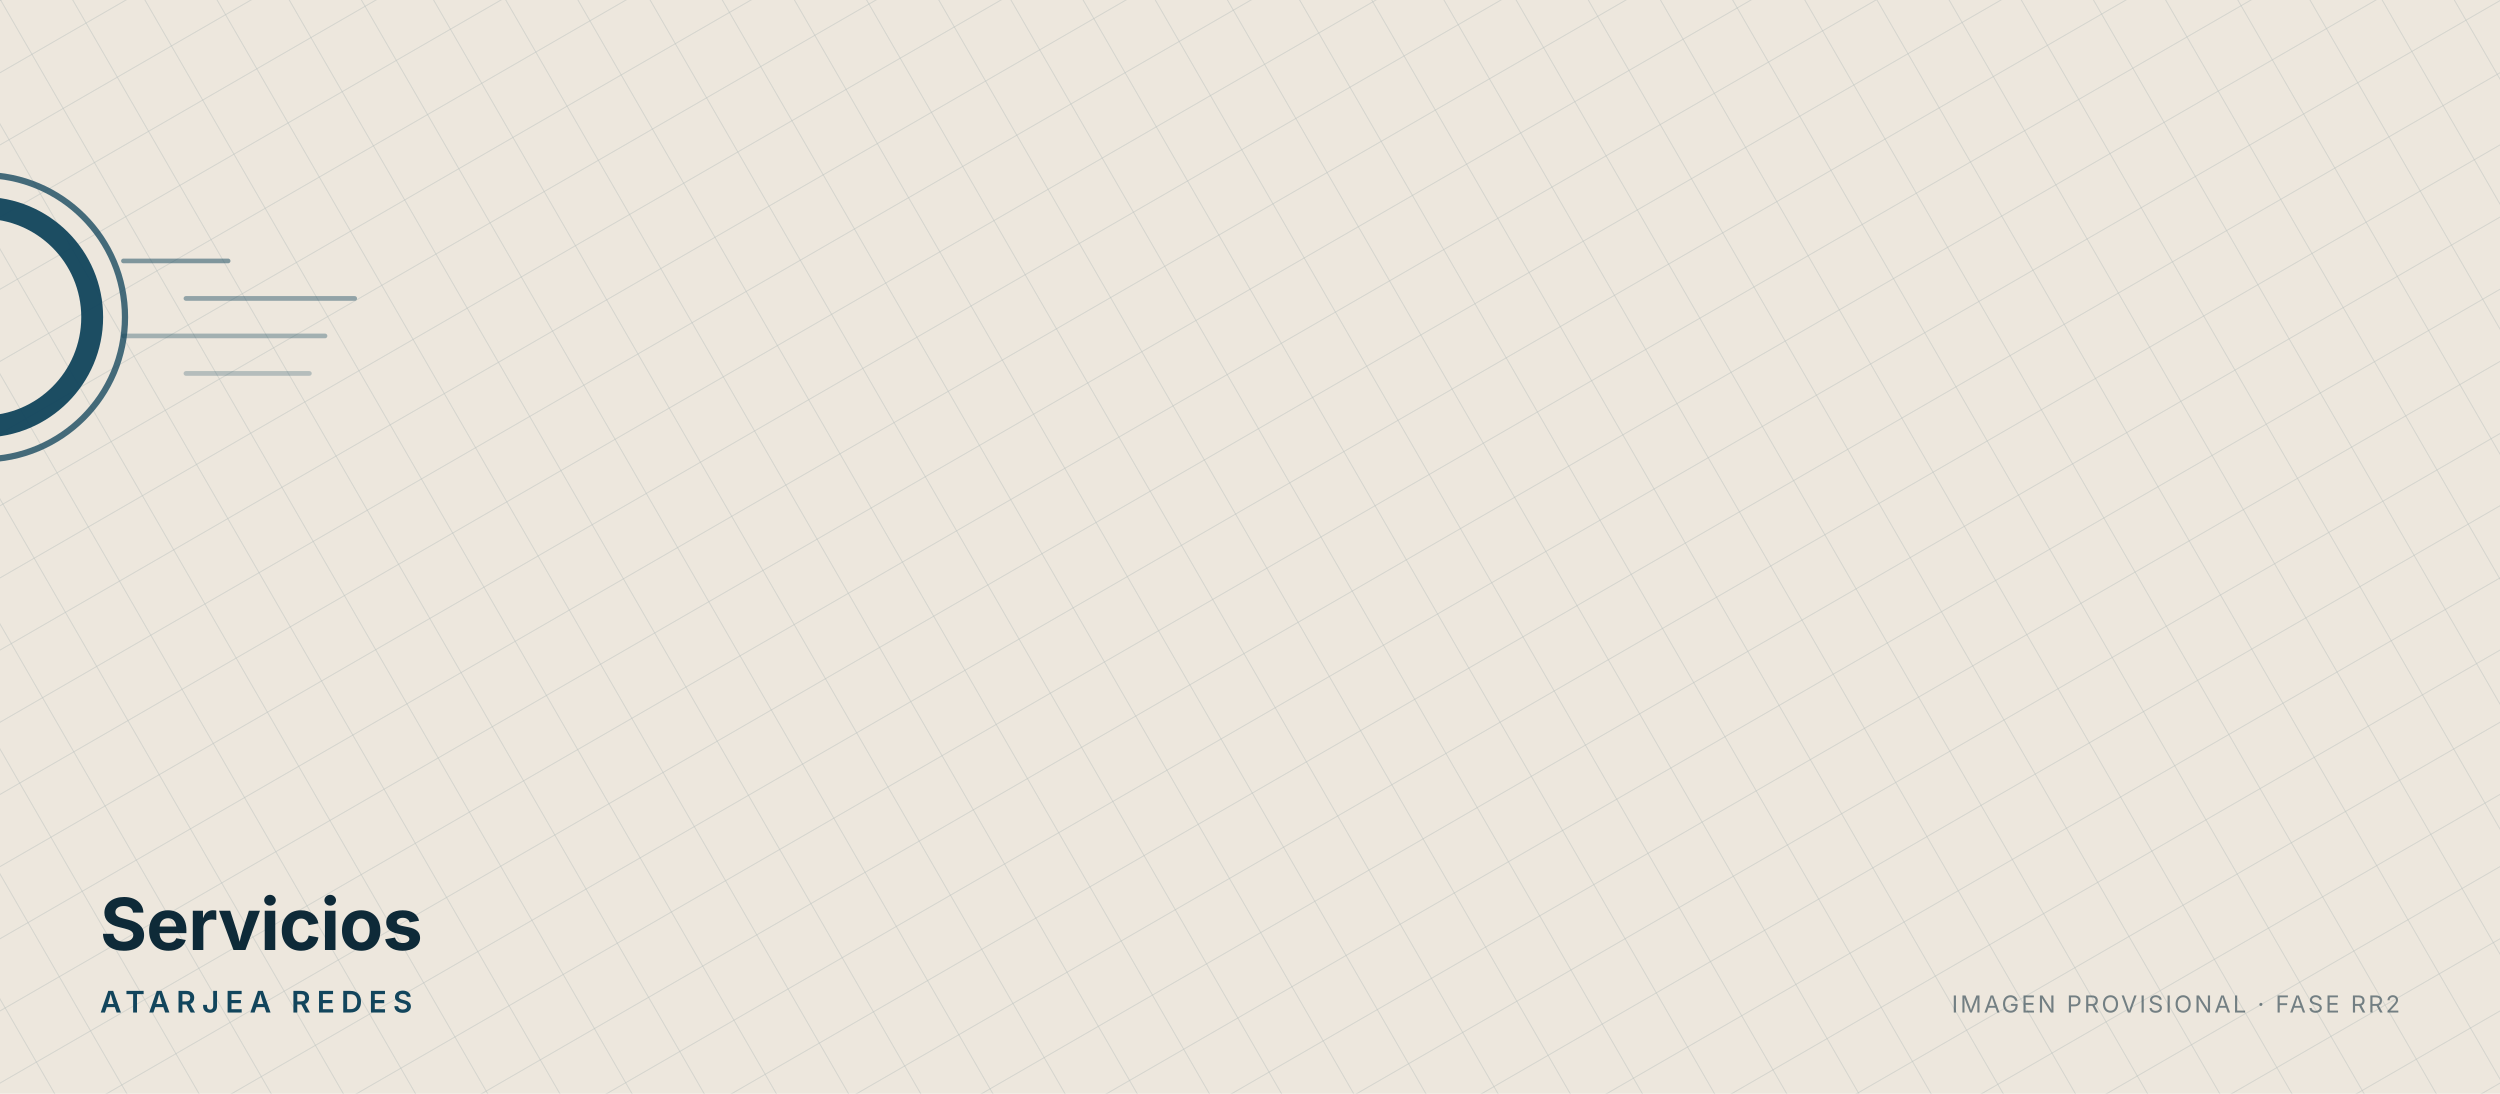
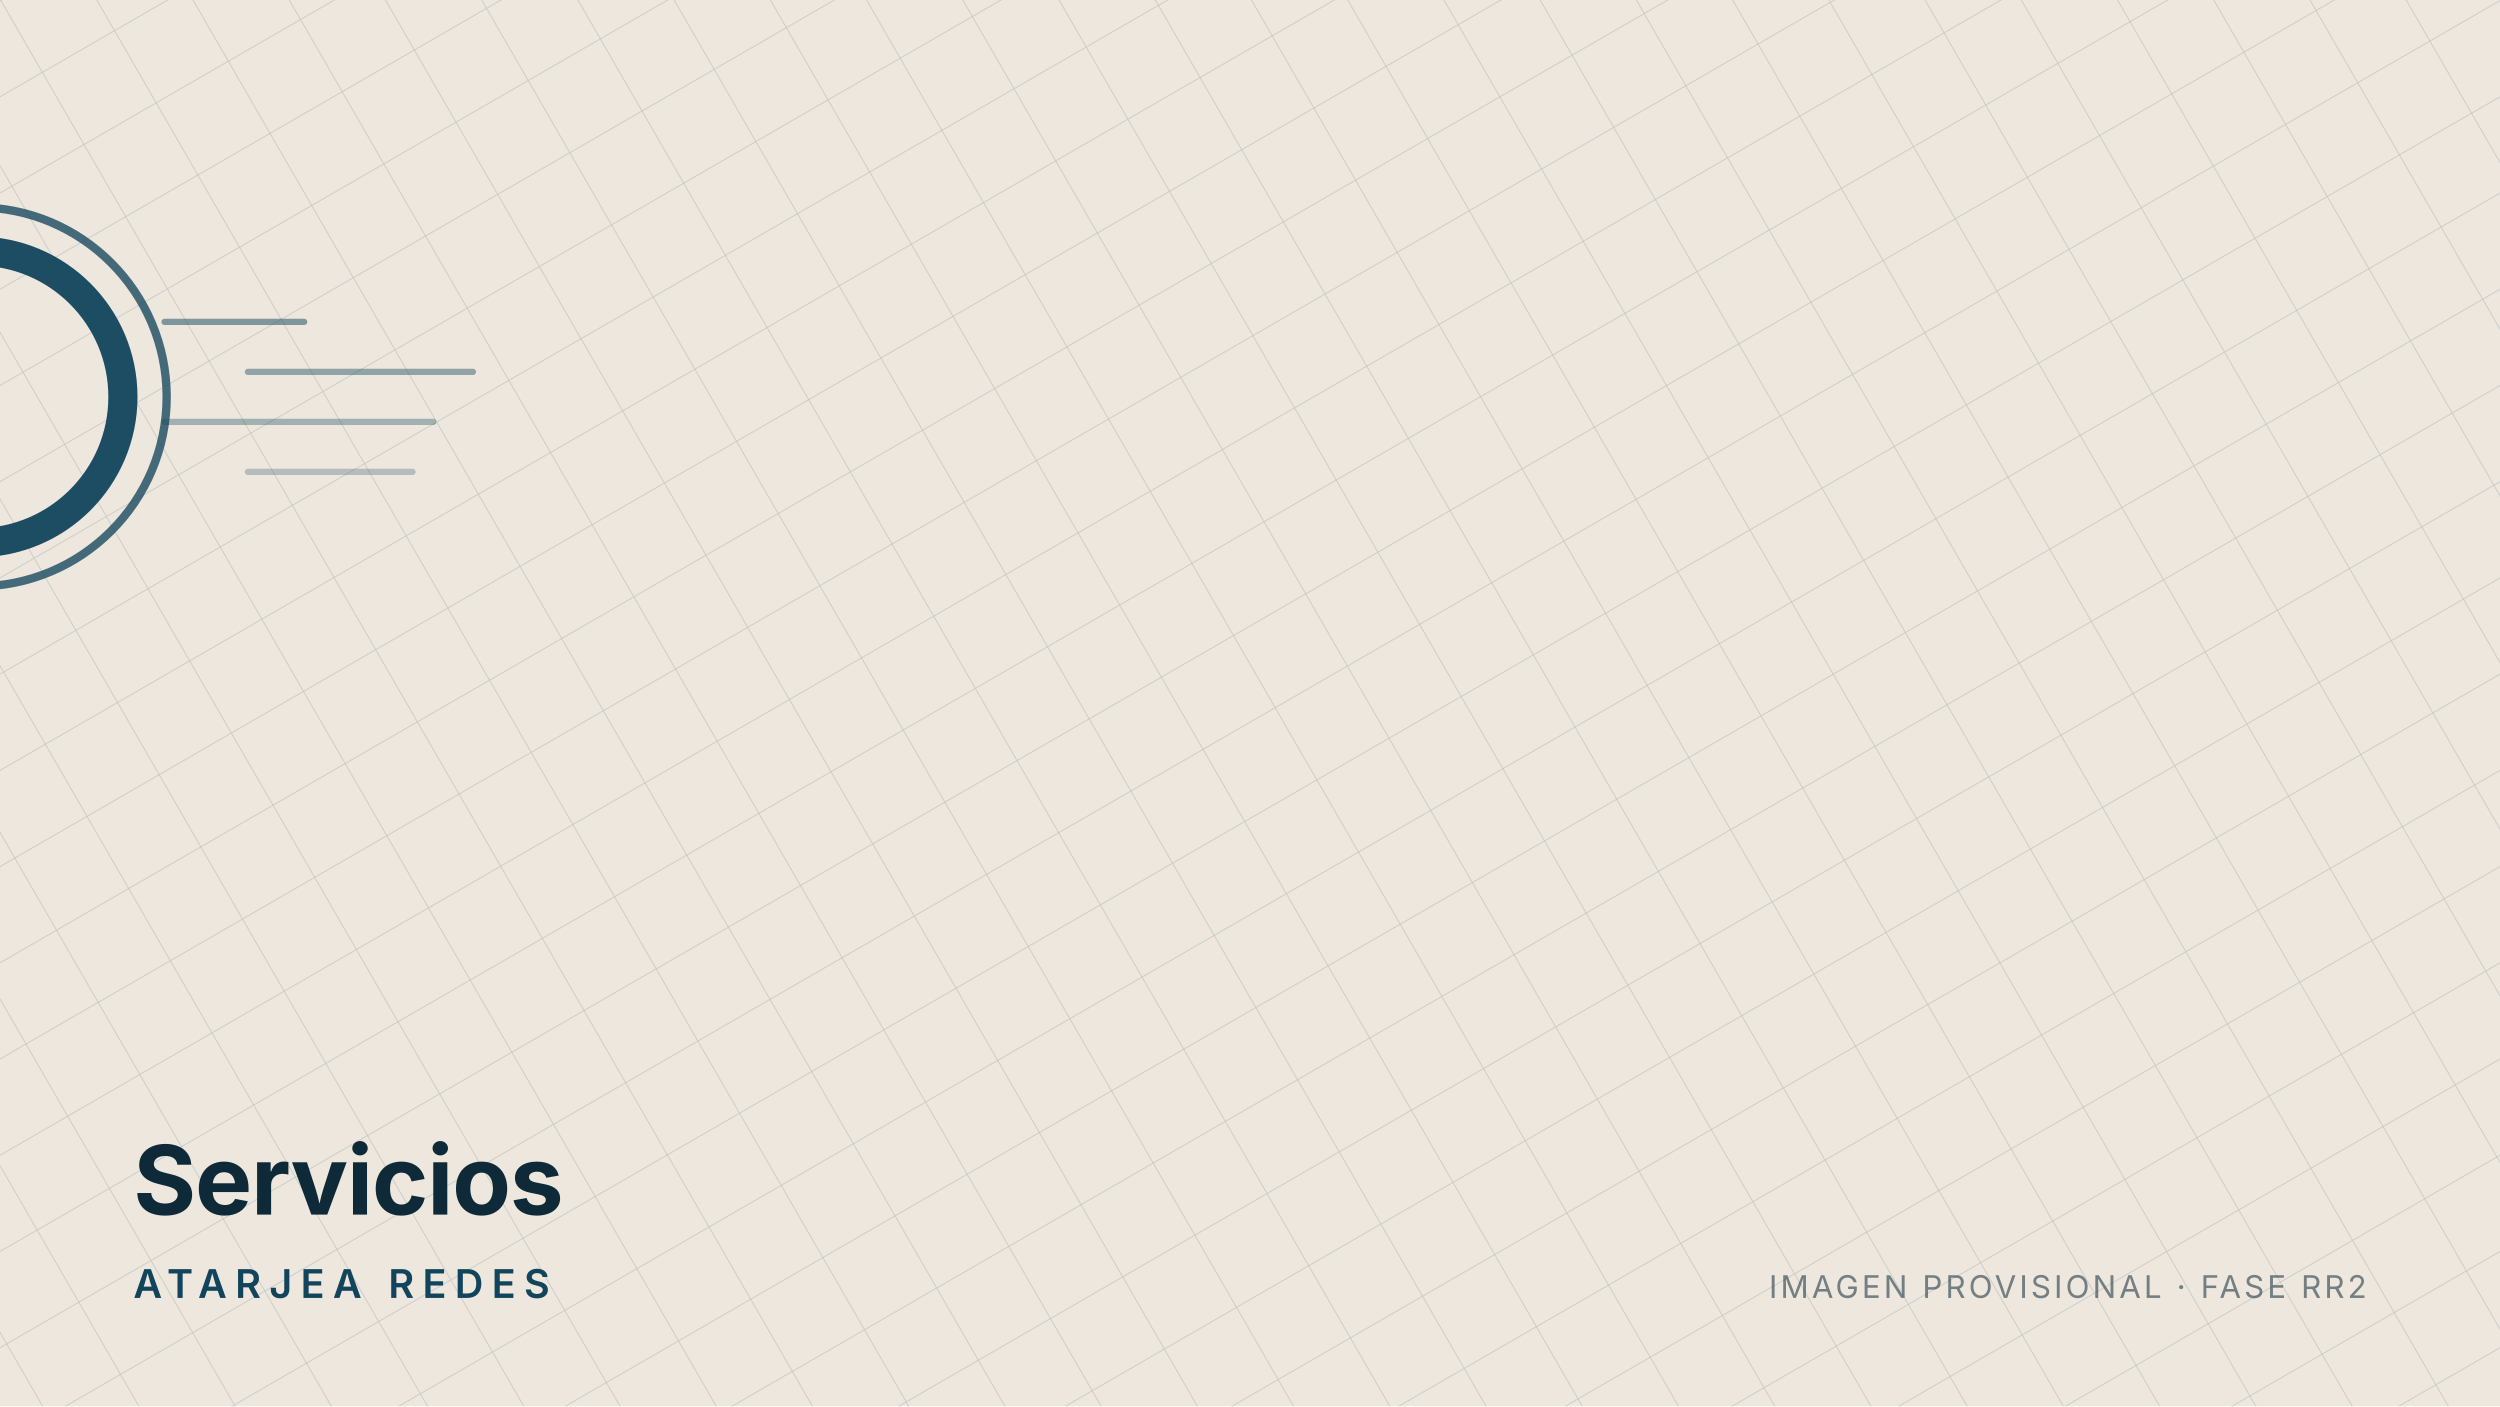
- <svg xmlns="http://www.w3.org/2000/svg" viewBox="0 0 1600 700" width="1600" height="700" role="img" aria-label="Servicios">
+ <svg xmlns="http://www.w3.org/2000/svg" viewBox="0 0 1200 675" width="1200" height="675" role="img" aria-label="Servicios">
  <defs>
    <pattern id="g" width="40" height="40" patternUnits="userSpaceOnUse" patternTransform="rotate(-30)">
      <path d="M40 0 L0 0 0 40" fill="none" stroke="#12455C" stroke-width="0.6" opacity="0.22" />
    </pattern>
  </defs>
-   <rect width="1600" height="700" fill="#EDE7DD" />
-   <rect width="1600" height="700" fill="url(#g)" />
-   <circle cx="-11" cy="203" r="70" fill="none" stroke="#12455C" stroke-width="14" opacity="0.95" />
-   <circle cx="-11" cy="203" r="91" fill="none" stroke="#12455C" stroke-width="4" opacity="0.77" />
-   <line x1="79" y1="167" x2="146" y2="167" stroke="#12455C" stroke-width="3" opacity="0.50" stroke-linecap="round" />
-   <line x1="119" y1="191" x2="227" y2="191" stroke="#12455C" stroke-width="3" opacity="0.42" stroke-linecap="round" />
-   <line x1="79" y1="215" x2="208" y2="215" stroke="#12455C" stroke-width="3" opacity="0.34" stroke-linecap="round" />
-   <line x1="119" y1="239" x2="198" y2="239" stroke="#12455C" stroke-width="3" opacity="0.26" stroke-linecap="round" />
-   <text x="64" y="608" fill="#0E2A38" font-family="Inter, 'IBM Plex Sans', system-ui, sans-serif" font-size="46" font-weight="700" letter-spacing="-0.5">Servicios</text>
-   <text x="64" y="648" fill="#12455C" font-family="Inter, 'IBM Plex Sans', system-ui, sans-serif" font-size="19" font-weight="600" letter-spacing="4">ATARJEA REDES</text>
-   <text x="1536" y="648" text-anchor="end" fill="#0E2A38" opacity="0.55" font-family="Inter, system-ui, sans-serif" font-size="15" letter-spacing="1.5">IMAGEN PROVISIONAL · FASE RR2</text>
+   <rect width="1200" height="675" fill="#EDE7DD" />
+   <rect width="1200" height="675" fill="url(#g)" />
+   <circle cx="-11" cy="190.5" r="70" fill="none" stroke="#12455C" stroke-width="14" opacity="0.95" />
+   <circle cx="-11" cy="190.5" r="91" fill="none" stroke="#12455C" stroke-width="4" opacity="0.77" />
+   <line x1="79" y1="154.5" x2="146" y2="154.5" stroke="#12455C" stroke-width="3" opacity="0.50" stroke-linecap="round" />
+   <line x1="119" y1="178.5" x2="227" y2="178.5" stroke="#12455C" stroke-width="3" opacity="0.42" stroke-linecap="round" />
+   <line x1="79" y1="202.5" x2="208" y2="202.5" stroke="#12455C" stroke-width="3" opacity="0.34" stroke-linecap="round" />
+   <line x1="119" y1="226.5" x2="198" y2="226.5" stroke="#12455C" stroke-width="3" opacity="0.26" stroke-linecap="round" />
+   <text x="64" y="583" fill="#0E2A38" font-family="Inter, 'IBM Plex Sans', system-ui, sans-serif" font-size="46" font-weight="700" letter-spacing="-0.5">Servicios</text>
+   <text x="64" y="623" fill="#12455C" font-family="Inter, 'IBM Plex Sans', system-ui, sans-serif" font-size="19" font-weight="600" letter-spacing="4">ATARJEA REDES</text>
+   <text x="1136" y="623" text-anchor="end" fill="#0E2A38" opacity="0.55" font-family="Inter, system-ui, sans-serif" font-size="15" letter-spacing="1.5">IMAGEN PROVISIONAL · FASE RR2</text>
</svg>
